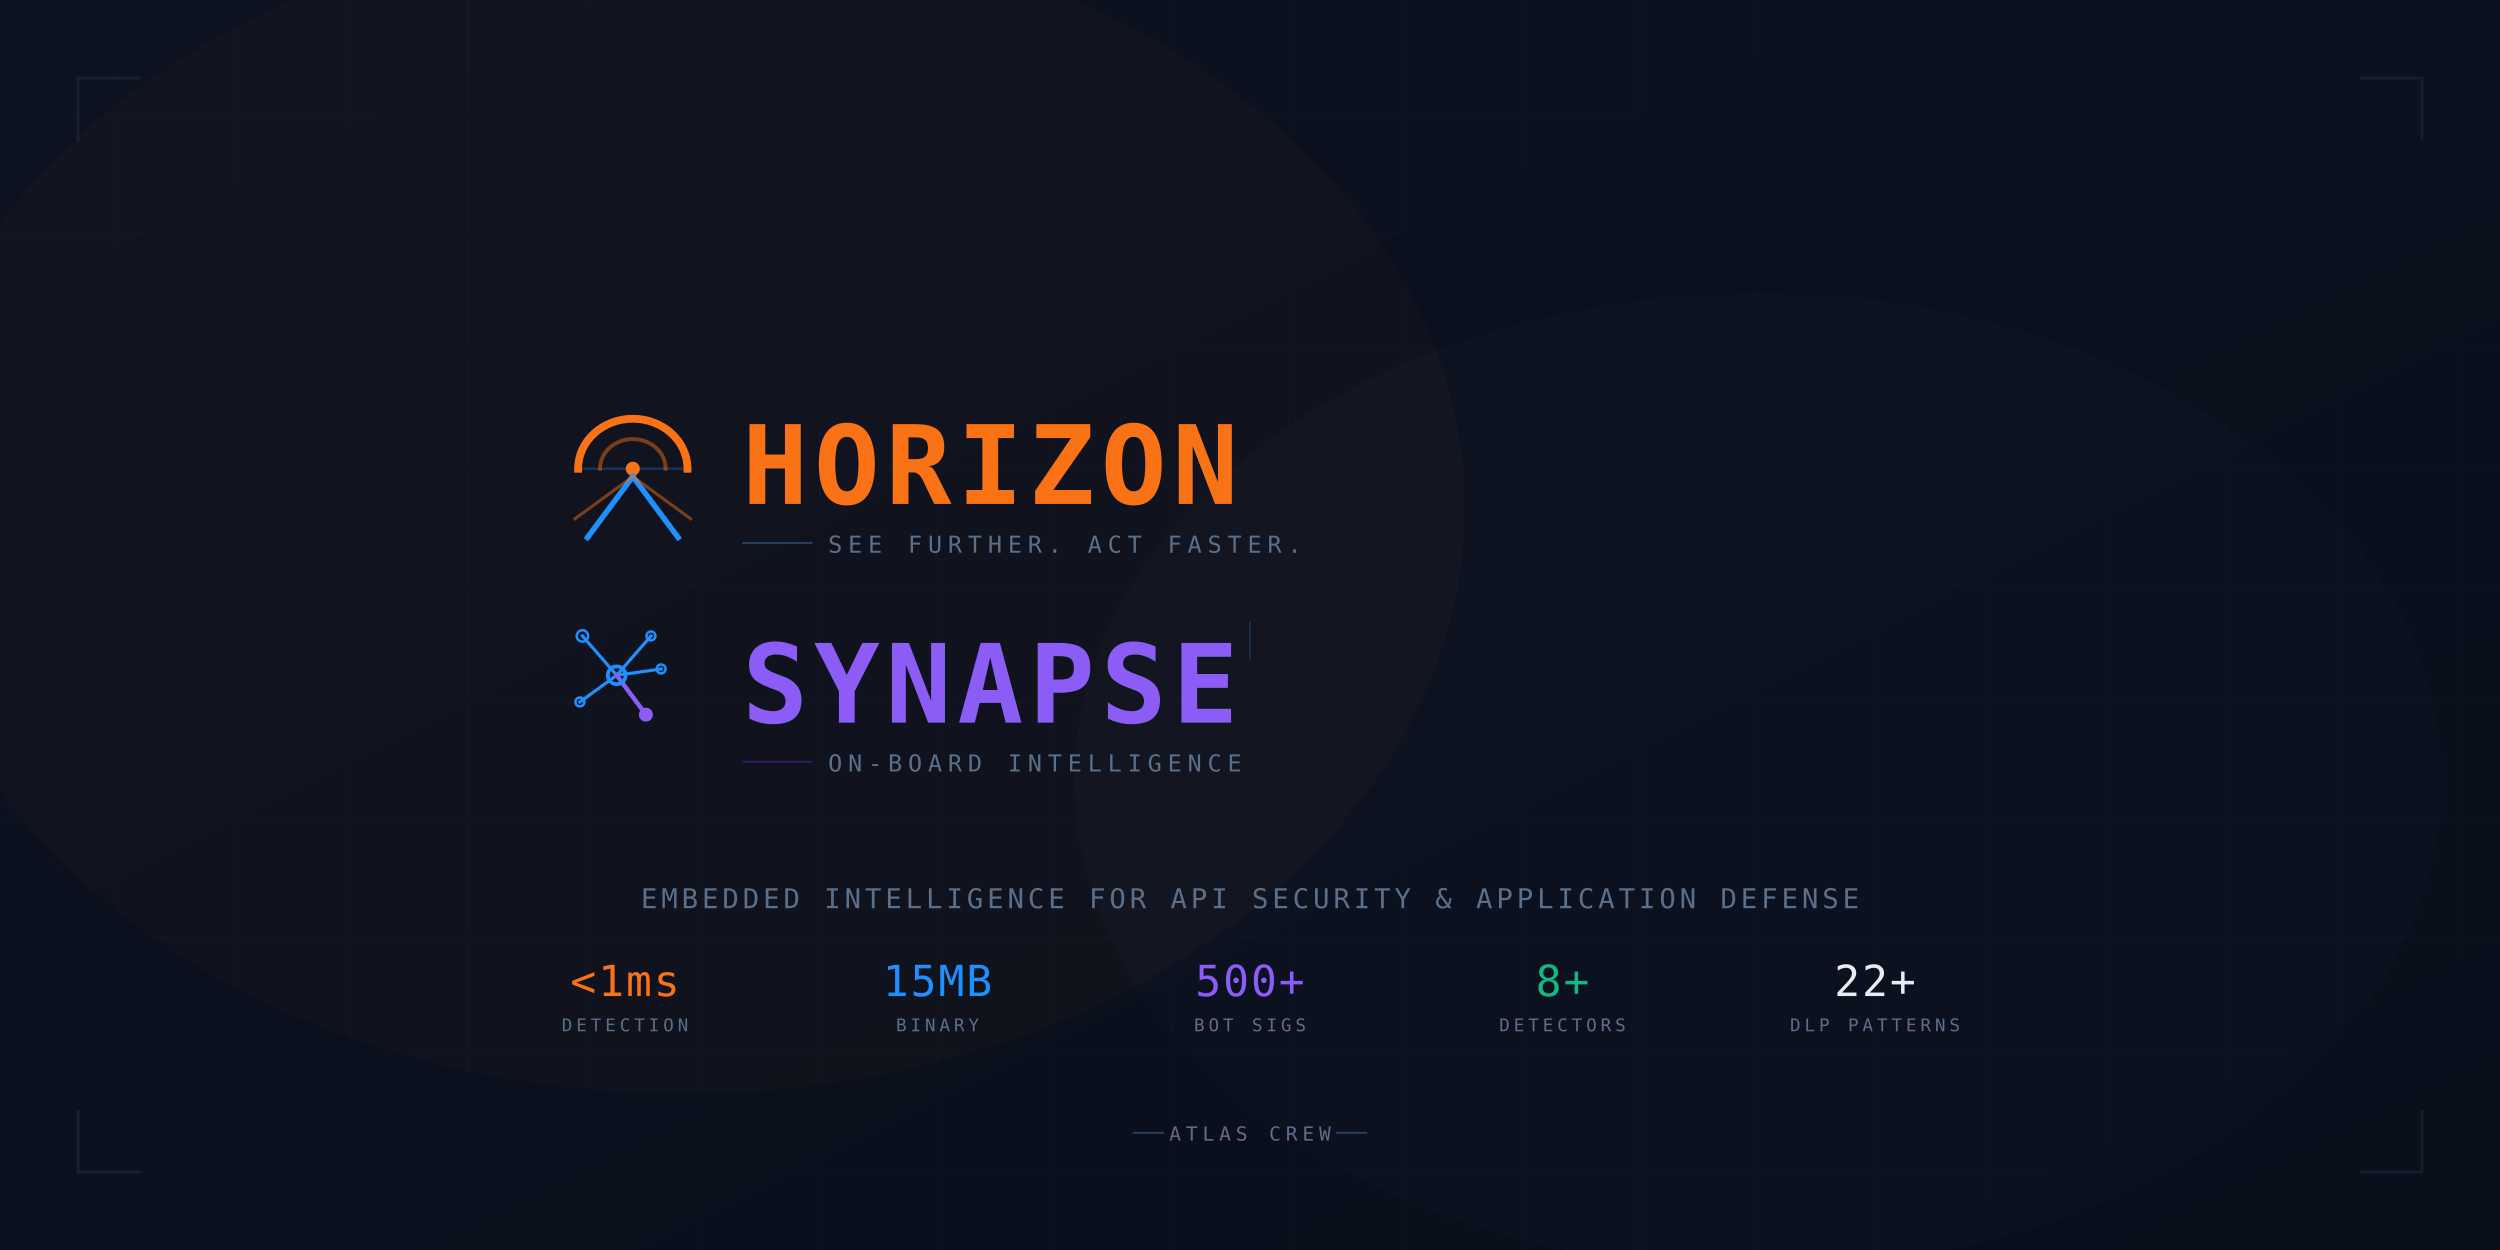
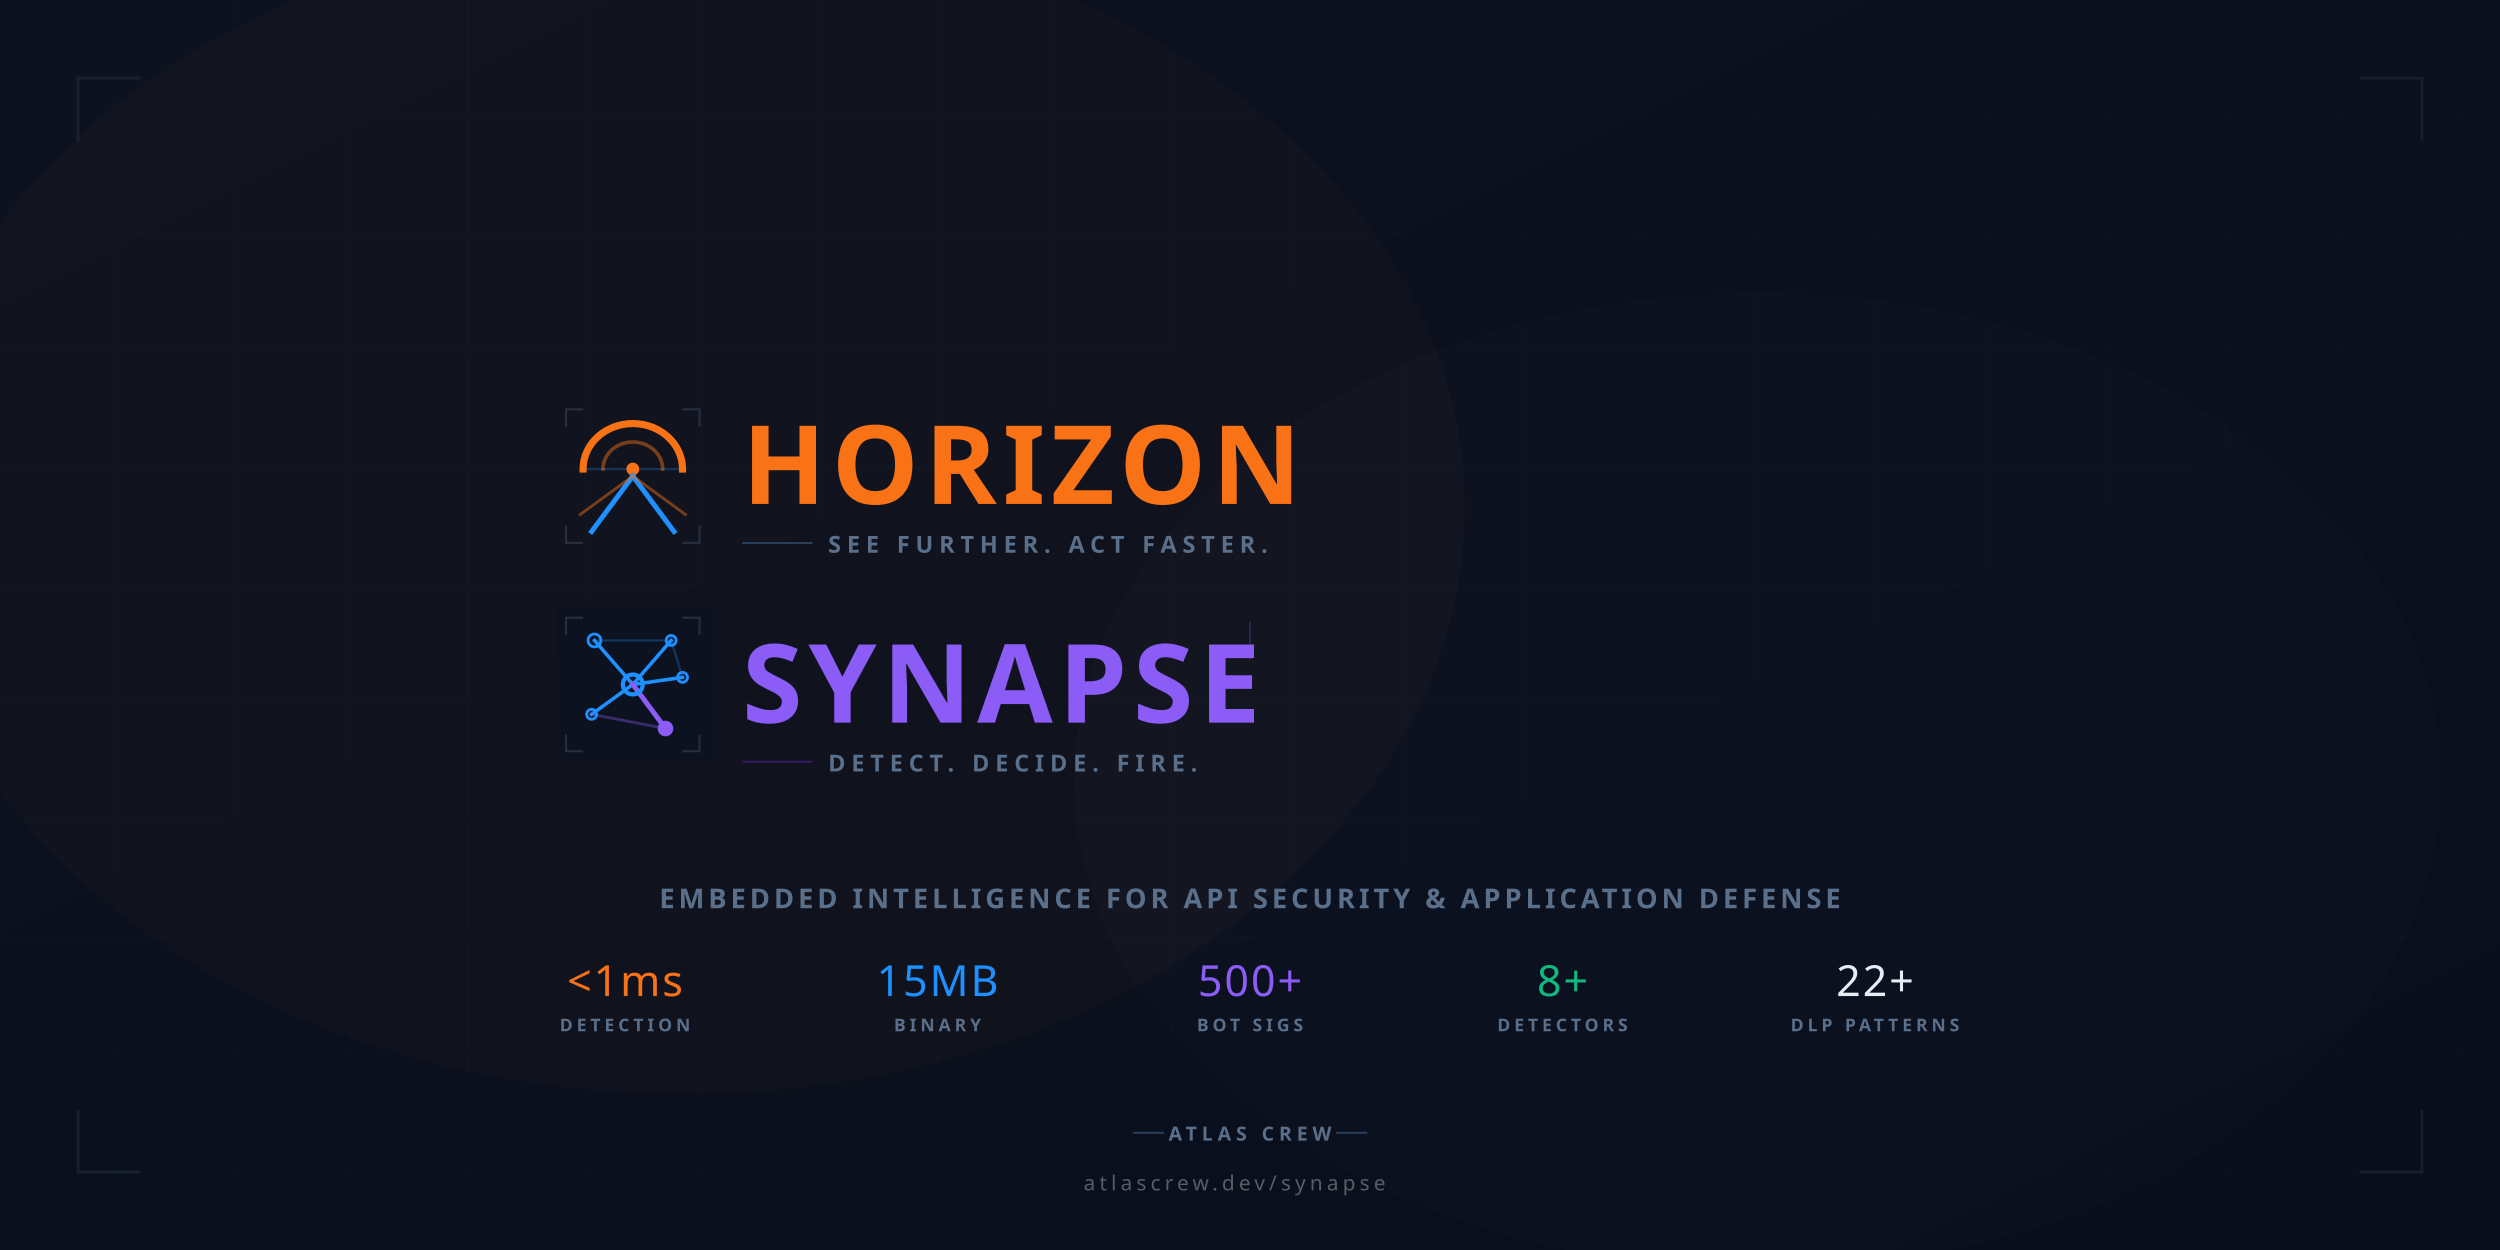
- <svg xmlns="http://www.w3.org/2000/svg" width="1280" height="640" viewBox="0 0 1280 640">
-   <defs>
+ <svg xmlns="http://www.w3.org/2000/svg" width="1280" height="640" viewBox="0 0 1280 640" version="1.1" id="svg37">
+   <defs id="defs3">
    <linearGradient id="bg" x1="0" y1="0" x2="1" y2="1">
-       <stop offset="0%" stop-color="#0c1220" />
-       <stop offset="100%" stop-color="#080e1a" />
+       <stop offset="0%" stop-color="#0c1220" id="stop1" />
+       <stop offset="100%" stop-color="#080e1a" id="stop2" />
    </linearGradient>
    <pattern id="grid" width="60" height="60" patternUnits="userSpaceOnUse">
-       <line x1="60" y1="0" x2="60" y2="60" stroke="#1E90FF" stroke-width="0.3" opacity="0.08" />
-       <line x1="0" y1="60" x2="60" y2="60" stroke="#1E90FF" stroke-width="0.3" opacity="0.08" />
+       <line x1="60" y1="0" x2="60" y2="60" stroke="#1E90FF" stroke-width="0.3" opacity="0.08" id="line2" />
+       <line x1="0" y1="60" x2="60" y2="60" stroke="#1E90FF" stroke-width="0.3" opacity="0.08" id="line3" />
    </pattern>
  </defs>
-   <rect width="1280" height="640" fill="url(#bg)" />
-   <rect width="1280" height="640" fill="url(#grid)" />
-   <ellipse cx="350" cy="260" rx="400" ry="300" fill="#F97316" opacity="0.025" />
-   <ellipse cx="900" cy="400" rx="350" ry="250" fill="#8B5CF6" opacity="0.02" />
-   <g stroke="#5a6f8a" stroke-width="1.5" fill="none" opacity="0.15">
-     <polyline points="40,72 40,40 72,40" />
-     <polyline points="1208,40 1240,40 1240,72" />
-     <polyline points="1240,568 1240,600 1208,600" />
-     <polyline points="72,600 40,600 40,568" />
+   <rect width="1280" height="640" fill="url(#bg)" id="rect3" />
+   <rect width="1280" height="640" fill="url(#grid)" id="rect4" />
+   <ellipse cx="350" cy="260" rx="400" ry="300" fill="#f97316" opacity="0.025" id="ellipse4" style="display:inline" />
+   <ellipse cx="900" cy="400" rx="350" ry="250" fill="#8B5CF6" opacity="0.02" id="ellipse5" />
+   <g stroke="#5a6f8a" stroke-width="1.5" fill="none" opacity="0.15" id="g8">
+     <polyline points="40,72 40,40 72,40" id="polyline5" />
+     <polyline points="1208,40 1240,40 1240,72" id="polyline6" />
+     <polyline points="1240,568 1240,600 1208,600" id="polyline7" />
+     <polyline points="72,600 40,600 40,568" id="polyline8" />
  </g>
-   <g transform="translate(280, 200) scale(0.8)">
-     <line x1="18" y1="50" x2="92" y2="50" stroke="#1E90FF" stroke-width="1.5" stroke-linecap="square" opacity="0.25" />
-     <path d="M20,50 A35,32 0 0 1 90,50" fill="none" stroke="#F97316" stroke-width="5" stroke-linecap="square" />
-     <path d="M34,50 A21,19 0 0 1 76,50" fill="none" stroke="#F97316" stroke-width="2.5" stroke-linecap="square" opacity="0.45" />
-     <circle cx="55" cy="50" r="4.5" fill="#F97316" />
-     <line x1="55" y1="55" x2="26" y2="94" stroke="#1E90FF" stroke-width="3.5" stroke-linecap="square" />
-     <line x1="55" y1="55" x2="84" y2="94" stroke="#1E90FF" stroke-width="3.5" stroke-linecap="square" />
-     <line x1="55" y1="55" x2="18" y2="82" stroke="#F97316" stroke-width="2" stroke-linecap="square" opacity="0.45" />
-     <line x1="55" y1="55" x2="92" y2="82" stroke="#F97316" stroke-width="2" stroke-linecap="square" opacity="0.45" />
+   <g transform="matrix(0.7272727,0,0,0.7272727,284,203.7748)" id="g47" style="display:inline">
+     <rect width="110" height="110" fill="#0c1220" id="rect38" x="0" y="0" style="display:none" />
+     <line x1="18" y1="50" x2="92" y2="50" stroke="#1e90ff" stroke-width="1.5" stroke-linecap="square" opacity="0.25" id="line39" />
+     <path d="m 20,50 a 35,32 0 0 1 70,0" fill="none" stroke="#f97316" stroke-width="5" stroke-linecap="square" id="path39" />
+     <path d="m 34,50 a 21,19 0 0 1 42,0" fill="none" stroke="#f97316" stroke-width="2.5" stroke-linecap="square" opacity="0.45" id="path40" />
+     <circle cx="55" cy="50" r="4.5" fill="#f97316" id="circle40" />
+     <line x1="55" y1="55" x2="26" y2="94" stroke="#1e90ff" stroke-width="3.5" stroke-linecap="square" id="line40" />
+     <line x1="55" y1="55" x2="84" y2="94" stroke="#1e90ff" stroke-width="3.5" stroke-linecap="square" id="line41" />
+     <line x1="55" y1="55" x2="18" y2="82" stroke="#f97316" stroke-width="2" stroke-linecap="square" opacity="0.45" id="line42" />
+     <line x1="55" y1="55" x2="92" y2="82" stroke="#f97316" stroke-width="2" stroke-linecap="square" opacity="0.45" id="line43" />
+     <g stroke="#5a6f8a" stroke-width="1.5" fill="none" opacity="0.3" id="g46">
+       <polyline points="8,20 8,8 20,8" id="polyline43" />
+       <polyline points="90,8 102,8 102,20" id="polyline44" />
+       <polyline points="102,90 102,102 90,102" id="polyline45" />
+       <polyline points="20,102 8,102 8,90" id="polyline46" />
+     </g>
  </g>
-   <text x="380" y="258" font-family="monospace" font-size="56" font-weight="700" fill="#F97316" letter-spacing="3">HORIZON</text>
-   <line x1="380" y1="278" x2="416" y2="278" stroke="#2a3f5c" stroke-width="1" />
-   <text x="424" y="283" font-family="monospace" font-size="12" font-weight="500" fill="#5a6f8a" letter-spacing="3">SEE FURTHER. ACT FASTER.</text>
-   <line x1="640" y1="318" x2="640" y2="338" stroke="#1e2d44" stroke-width="1" />
-   <g transform="translate(280, 310) scale(0.65)">
-     <line x1="55" y1="55" x2="28" y2="24" stroke="#1E90FF" stroke-width="2.5" stroke-linecap="square" />
-     <line x1="55" y1="55" x2="82" y2="24" stroke="#1E90FF" stroke-width="2.5" stroke-linecap="square" />
-     <line x1="55" y1="55" x2="90" y2="50" stroke="#1E90FF" stroke-width="2.5" stroke-linecap="square" />
-     <line x1="55" y1="55" x2="26" y2="76" stroke="#1E90FF" stroke-width="2.5" stroke-linecap="square" />
-     <line x1="55" y1="55" x2="78" y2="86" stroke="#8B5CF6" stroke-width="3.5" stroke-linecap="square" />
-     <circle cx="28" cy="24" r="4.5" fill="none" stroke="#1E90FF" stroke-width="2" />
-     <circle cx="82" cy="24" r="3.5" fill="none" stroke="#1E90FF" stroke-width="2" />
-     <circle cx="90" cy="50" r="3.5" fill="none" stroke="#1E90FF" stroke-width="2" />
-     <circle cx="26" cy="76" r="3.5" fill="none" stroke="#1E90FF" stroke-width="2" />
-     <circle cx="78" cy="86" r="5.5" fill="#8B5CF6" />
-     <circle cx="55" cy="55" r="7" fill="none" stroke="#1E90FF" stroke-width="3" />
+   <text x="380" y="258" font-family="monospace" font-size="56" font-weight="700" fill="#F97316" letter-spacing="3" id="text12" style="-inkscape-font-specification:'Recursive Sans Linear Static Bold';font-family:'Recursive Sans Linear Static';font-weight:bold;font-style:normal;font-stretch:normal;font-variant:normal">HORIZON</text>
+   <line x1="380" y1="278" x2="416" y2="278" stroke="#2a3f5c" stroke-width="1" id="line13" />
+   <text x="424" y="283" font-family="monospace" font-size="12" font-weight="500" fill="#5a6f8a" letter-spacing="3" id="text13" style="-inkscape-font-specification:'Recursive Sans Linear Static Semi-Bold';font-family:'Recursive Sans Linear Static';font-weight:600;font-style:normal;font-stretch:normal;font-variant:normal">SEE FURTHER. ACT FASTER.</text>
+   <line x1="640" y1="318" x2="640" y2="338" stroke="#1e2d44" stroke-width="1" id="line14" />
+   <g transform="matrix(0.7272727,0,0,0.7272727,284,310.4497)" id="g67" style="display:inline">
+     <rect width="110" height="110" fill="#0c1220" id="rect51" x="0" y="0" style="display:inline" />
+     <line x1="55" y1="55" x2="28" y2="24" stroke="#1e90ff" stroke-width="2.5" stroke-linecap="square" id="line51" />
+     <line x1="55" y1="55" x2="82" y2="24" stroke="#1e90ff" stroke-width="2.5" stroke-linecap="square" id="line52" />
+     <line x1="55" y1="55" x2="90" y2="50" stroke="#1e90ff" stroke-width="2.5" stroke-linecap="square" id="line53" />
+     <line x1="55" y1="55" x2="26" y2="76" stroke="#1e90ff" stroke-width="2.5" stroke-linecap="square" id="line54" />
+     <line x1="55" y1="55" x2="78" y2="86" stroke="#8b5cf6" stroke-width="3.5" stroke-linecap="square" id="line55" />
+     <line x1="28" y1="24" x2="82" y2="24" stroke="#1e90ff" stroke-width="1.5" stroke-linecap="square" opacity="0.3" id="line56" />
+     <line x1="82" y1="24" x2="90" y2="50" stroke="#1e90ff" stroke-width="1.5" stroke-linecap="square" opacity="0.3" id="line57" />
+     <line x1="26" y1="76" x2="78" y2="86" stroke="#8b5cf6" stroke-width="2" stroke-linecap="square" opacity="0.35" id="line58" />
+     <circle cx="28" cy="24" r="4.5" fill="none" stroke="#1e90ff" stroke-width="2" id="circle58" />
+     <circle cx="82" cy="24" r="3.5" fill="none" stroke="#1e90ff" stroke-width="2" id="circle59" />
+     <circle cx="90" cy="50" r="3.5" fill="none" stroke="#1e90ff" stroke-width="2" id="circle60" />
+     <circle cx="26" cy="76" r="3.5" fill="none" stroke="#1e90ff" stroke-width="2" id="circle61" />
+     <circle cx="78" cy="86" r="5.5" fill="#8b5cf6" id="circle62" />
+     <circle cx="55" cy="55" r="7" fill="none" stroke="#1e90ff" stroke-width="3" id="circle63" />
+     <g stroke="#5a6f8a" stroke-width="1.5" fill="none" opacity="0.3" id="g66" style="display:inline">
+       <polyline points="8,20 8,8 20,8" id="polyline63" />
+       <polyline points="90,8 102,8 102,20" id="polyline64" />
+       <polyline points="102,90 102,102 90,102" id="polyline65" />
+       <polyline points="20,102 8,102 8,90" id="polyline66" />
+     </g>
  </g>
-   <text x="380" y="370" font-family="monospace" font-size="56" font-weight="700" fill="#8B5CF6" letter-spacing="3">SYNAPSE</text>
-   <line x1="380" y1="390" x2="416" y2="390" stroke="#4C1D95" stroke-width="1" opacity="0.6" />
-   <text x="424" y="395" font-family="monospace" font-size="12" font-weight="500" fill="#5a6f8a" letter-spacing="3">ON-BOARD INTELLIGENCE</text>
-   <text x="640" y="465" font-family="monospace" font-size="14" font-weight="400" fill="#5a6f8a" letter-spacing="2" text-anchor="middle">EMBEDDED INTELLIGENCE FOR API SECURITY &amp; APPLICATION DEFENSE</text>
-   <g transform="translate(0, 510)" text-anchor="middle">
-     <text x="320" y="0" font-family="monospace" font-size="22" fill="#F97316" letter-spacing="1">&lt;1ms</text>
-     <text x="320" y="18" font-family="monospace" font-size="9" fill="#5a6f8a" letter-spacing="2">DETECTION</text>
-     <text x="480" y="0" font-family="monospace" font-size="22" fill="#1E90FF" letter-spacing="1">15MB</text>
-     <text x="480" y="18" font-family="monospace" font-size="9" fill="#5a6f8a" letter-spacing="2">BINARY</text>
-     <text x="640" y="0" font-family="monospace" font-size="22" fill="#8B5CF6" letter-spacing="1">500+</text>
-     <text x="640" y="18" font-family="monospace" font-size="9" fill="#5a6f8a" letter-spacing="2">BOT SIGS</text>
-     <text x="800" y="0" font-family="monospace" font-size="22" fill="#10B981" letter-spacing="1">8+</text>
-     <text x="800" y="18" font-family="monospace" font-size="9" fill="#5a6f8a" letter-spacing="2">DETECTORS</text>
-     <text x="960" y="0" font-family="monospace" font-size="22" fill="#e8ecf4" letter-spacing="1">22+</text>
-     <text x="960" y="18" font-family="monospace" font-size="9" fill="#5a6f8a" letter-spacing="2">DLP PATTERNS</text>
+   <text x="380" y="370" font-family="monospace" font-size="56" font-weight="700" fill="#8B5CF6" letter-spacing="3" id="text24" style="-inkscape-font-specification:'Recursive Sans Linear Static Bold';font-family:'Recursive Sans Linear Static';font-weight:bold;font-style:normal;font-stretch:normal;font-variant:normal">SYNAPSE</text>
+   <line x1="380" y1="390" x2="416" y2="390" stroke="#4C1D95" stroke-width="1" opacity="0.6" id="line24" />
+   <text x="424" y="395" font-family="monospace" font-size="12px" font-weight="500" fill="#5a6f8a" letter-spacing="3" id="text25" style="-inkscape-font-specification:'Recursive Sans Linear Static Semi-Bold';font-family:'Recursive Sans Linear Static';font-weight:600;font-style:normal;font-stretch:normal;font-variant:normal">DETECT. DECIDE. FIRE.</text>
+   <text x="640" y="465" font-family="monospace" font-size="14" font-weight="400" fill="#5a6f8a" letter-spacing="2" text-anchor="middle" id="text26" style="-inkscape-font-specification:'Recursive Sans Linear Static Semi-Bold';font-family:'Recursive Sans Linear Static';font-weight:600;font-style:normal;font-stretch:normal;font-variant:normal">EMBEDDED INTELLIGENCE FOR API SECURITY &amp; APPLICATION DEFENSE</text>
+   <g transform="translate(0, 510)" text-anchor="middle" id="g36">
+     <text x="320" y="0" font-family="monospace" font-size="22" fill="#F97316" letter-spacing="1" id="text27" style="-inkscape-font-specification:'Recursive Sans Linear Static Medium';font-family:'Recursive Sans Linear Static';font-weight:500;font-style:normal;font-stretch:normal;font-variant:normal">&lt;1ms</text>
+     <text x="320" y="18" font-family="monospace" font-size="9" fill="#5a6f8a" letter-spacing="2" id="text28" style="-inkscape-font-specification:'Recursive Sans Linear Static Semi-Bold';font-family:'Recursive Sans Linear Static';font-weight:600;font-style:normal;font-stretch:normal;font-variant:normal">DETECTION</text>
+     <text x="480" y="0" font-family="monospace" font-size="22" fill="#1E90FF" letter-spacing="1" id="text29" style="-inkscape-font-specification:'Recursive Sans Linear Static Medium';font-family:'Recursive Sans Linear Static';font-weight:500;font-style:normal;font-stretch:normal;font-variant:normal">15MB</text>
+     <text x="480" y="18" font-family="monospace" font-size="9" fill="#5a6f8a" letter-spacing="2" id="text30" style="-inkscape-font-specification:'Recursive Sans Linear Static Semi-Bold';font-family:'Recursive Sans Linear Static';font-weight:600;font-style:normal;font-stretch:normal;font-variant:normal">BINARY</text>
+     <text x="640" y="0" font-family="monospace" font-size="22" fill="#8B5CF6" letter-spacing="1" id="text31" style="-inkscape-font-specification:'Recursive Sans Linear Static Medium';font-family:'Recursive Sans Linear Static';font-weight:500;font-style:normal;font-stretch:normal;font-variant:normal">500+</text>
+     <text x="640" y="18" font-family="monospace" font-size="9" fill="#5a6f8a" letter-spacing="2" id="text32" style="-inkscape-font-specification:'Recursive Sans Linear Static Semi-Bold';font-family:'Recursive Sans Linear Static';font-weight:600;font-style:normal;font-stretch:normal;font-variant:normal">BOT SIGS</text>
+     <text x="800" y="0" font-family="monospace" font-size="22" fill="#10B981" letter-spacing="1" id="text33" style="-inkscape-font-specification:'Recursive Sans Linear Static Medium';font-family:'Recursive Sans Linear Static';font-weight:500;font-style:normal;font-stretch:normal;font-variant:normal">8+</text>
+     <text x="800" y="18" font-family="monospace" font-size="9" fill="#5a6f8a" letter-spacing="2" id="text34" style="-inkscape-font-specification:'Recursive Sans Linear Static Semi-Bold';font-family:'Recursive Sans Linear Static';font-weight:600;font-style:normal;font-stretch:normal;font-variant:normal">DETECTORS</text>
+     <text x="960" y="0" font-family="monospace" font-size="22" fill="#e8ecf4" letter-spacing="1" id="text35" style="-inkscape-font-specification:'Recursive Sans Linear Static Medium';font-family:'Recursive Sans Linear Static';font-weight:500;font-style:normal;font-stretch:normal;font-variant:normal">22+</text>
+     <text x="960" y="18" font-family="monospace" font-size="9" fill="#5a6f8a" letter-spacing="2" id="text36" style="-inkscape-font-specification:'Recursive Sans Linear Static Semi-Bold';font-family:'Recursive Sans Linear Static';font-weight:600;font-style:normal;font-stretch:normal;font-variant:normal">DLP PATTERNS</text>
  </g>
-   <line x1="580" y1="580" x2="596" y2="580" stroke="#2a3f5c" stroke-width="1" />
-   <text x="640" y="584" font-family="monospace" font-size="10" fill="#5a6f8a" letter-spacing="2.5" text-anchor="middle">ATLAS CREW</text>
-   <line x1="684" y1="580" x2="700" y2="580" stroke="#2a3f5c" stroke-width="1" />
+   <line x1="580" y1="580" x2="596" y2="580" stroke="#2a3f5c" stroke-width="1" id="line36" />
+   <text x="640" y="584" font-family="monospace" font-size="10" fill="#5a6f8a" letter-spacing="2.5" text-anchor="middle" id="text37" style="-inkscape-font-specification:'Recursive Sans Linear Static Semi-Bold';font-family:'Recursive Sans Linear Static';font-weight:600;font-style:normal;font-stretch:normal;font-variant:normal">ATLAS CREW</text>
+   <line x1="684" y1="580" x2="700" y2="580" stroke="#2a3f5c" stroke-width="1" id="line37" />
+   <text xml:space="preserve" style="font-style:normal;font-variant:normal;font-weight:normal;font-stretch:normal;font-size:10.667px;line-height:0px;font-family:'Recursive Mono Linear Static';-inkscape-font-specification:'Recursive Mono Linear Static';letter-spacing:2.12px;word-spacing:0.01px;writing-mode:lr-tb;direction:ltr;opacity:0.655;fill:#c2c2c2;fill-opacity:0.661" x="554.798" y="609.467" id="text38">
+     <tspan id="tspan37" x="554.798" y="609.467">atlascrew.dev/synapse</tspan>
+   </text>
</svg>
